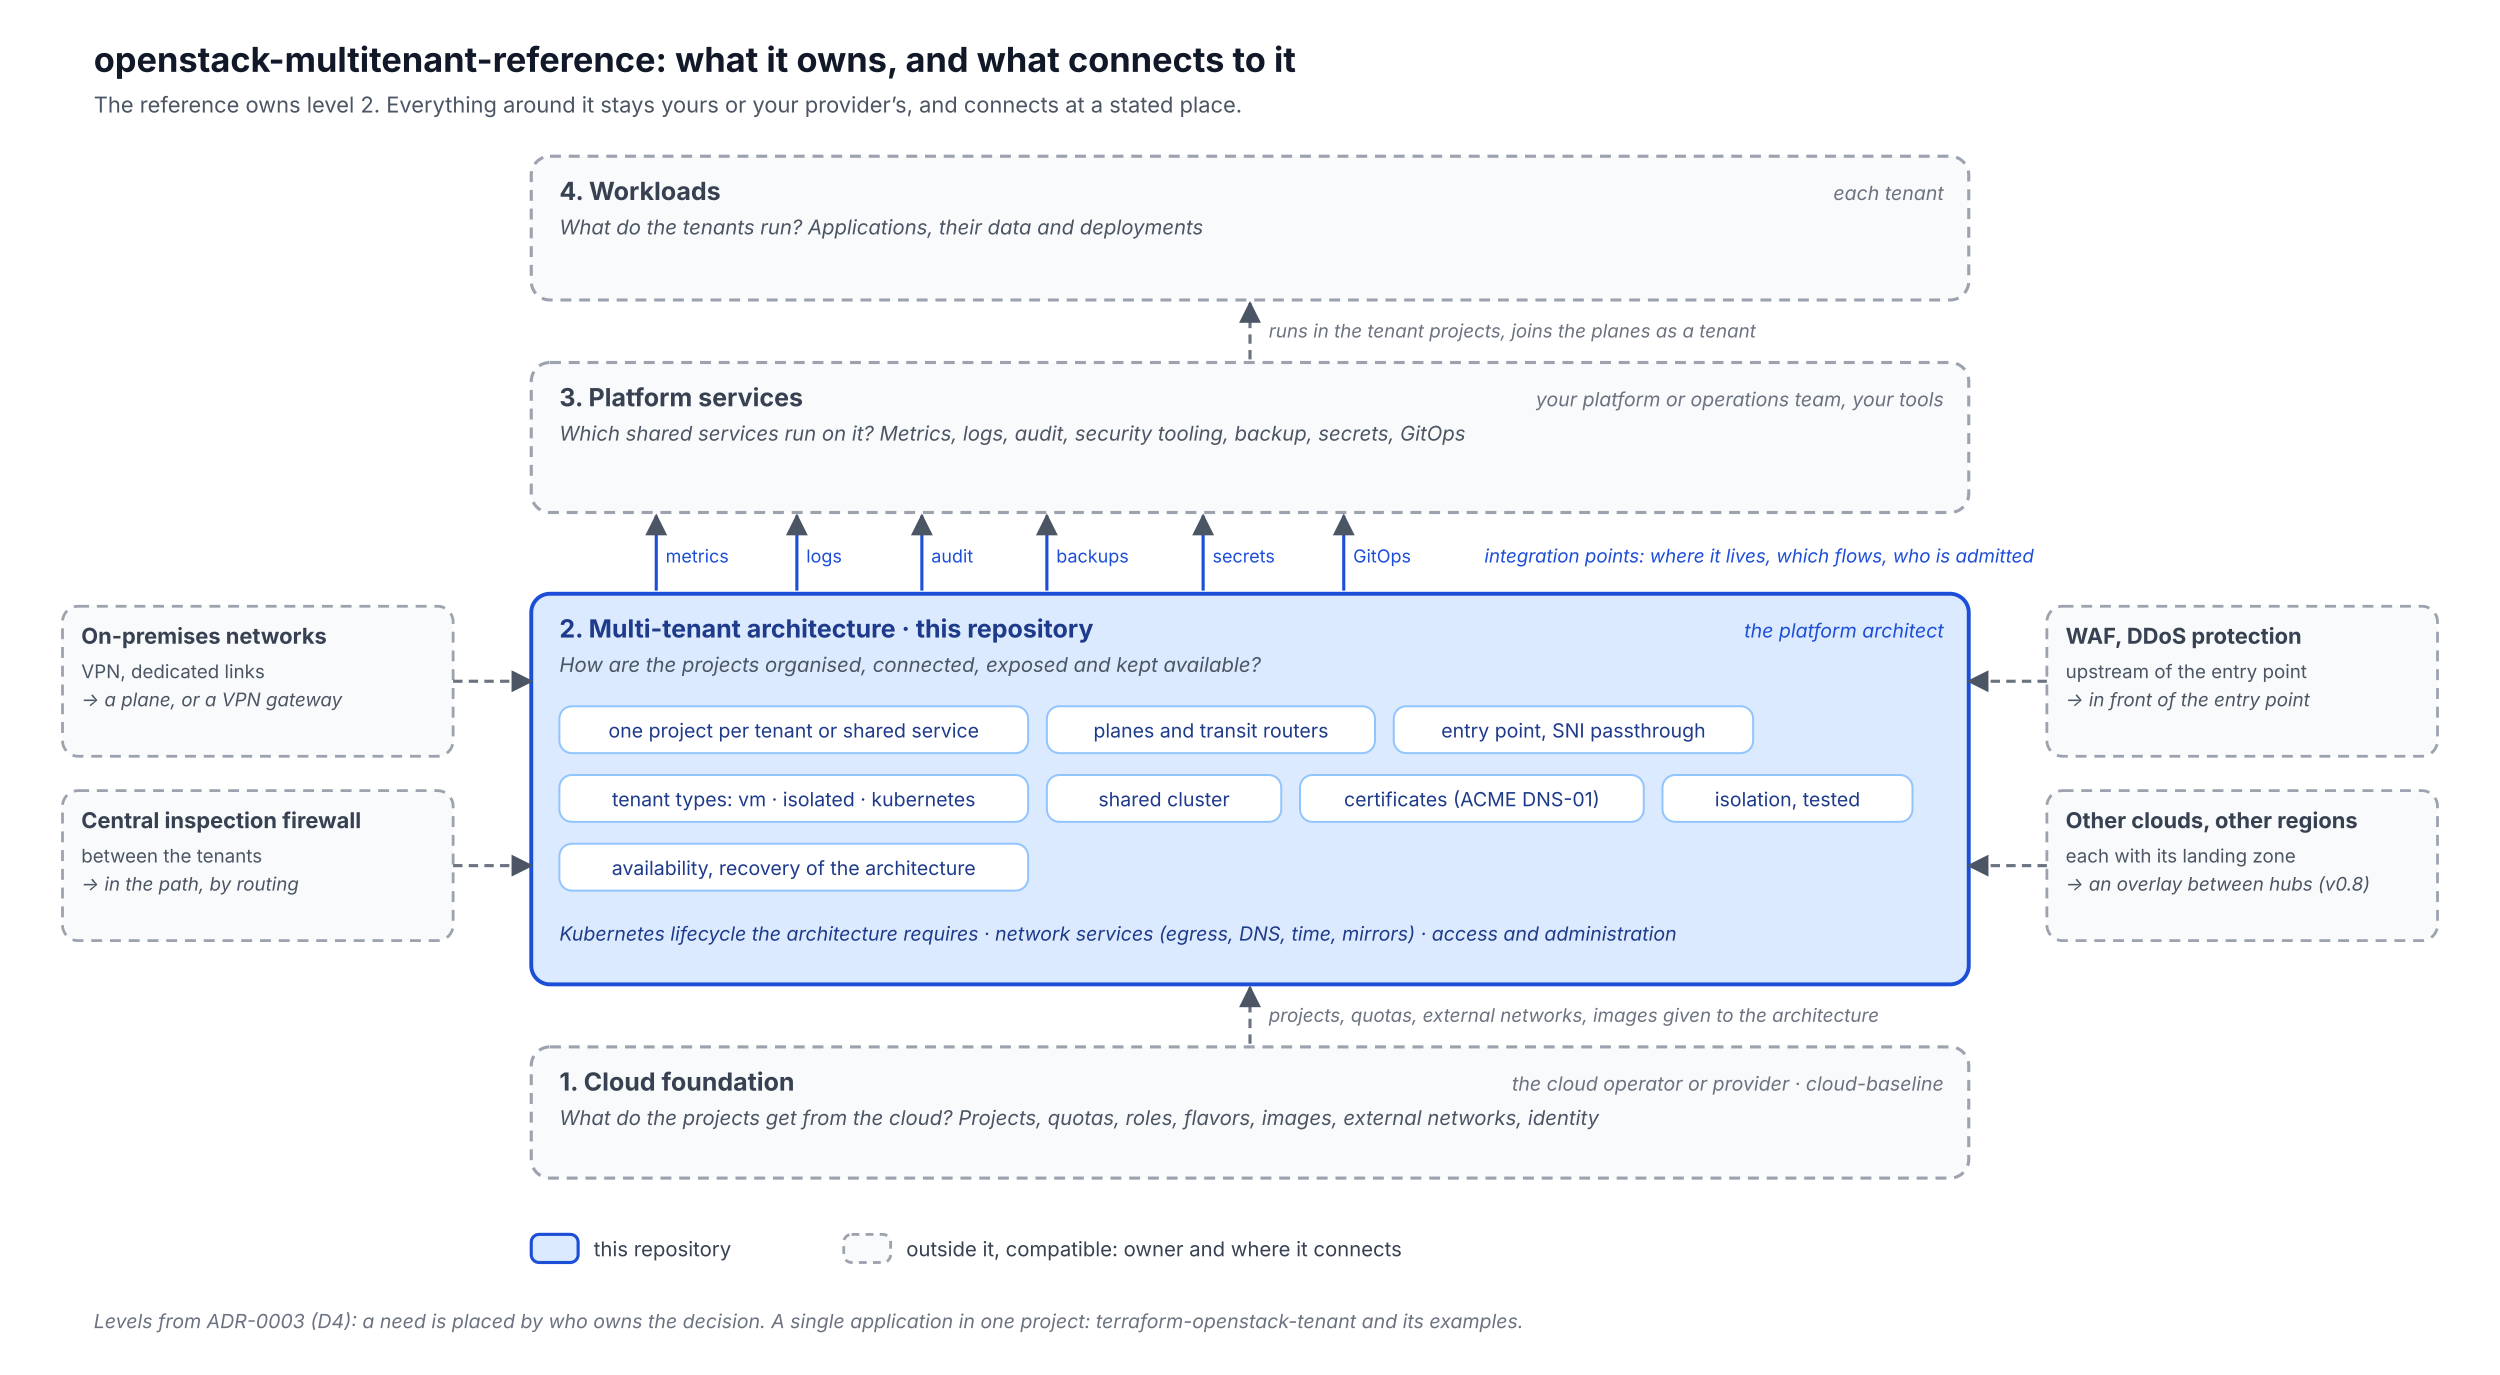
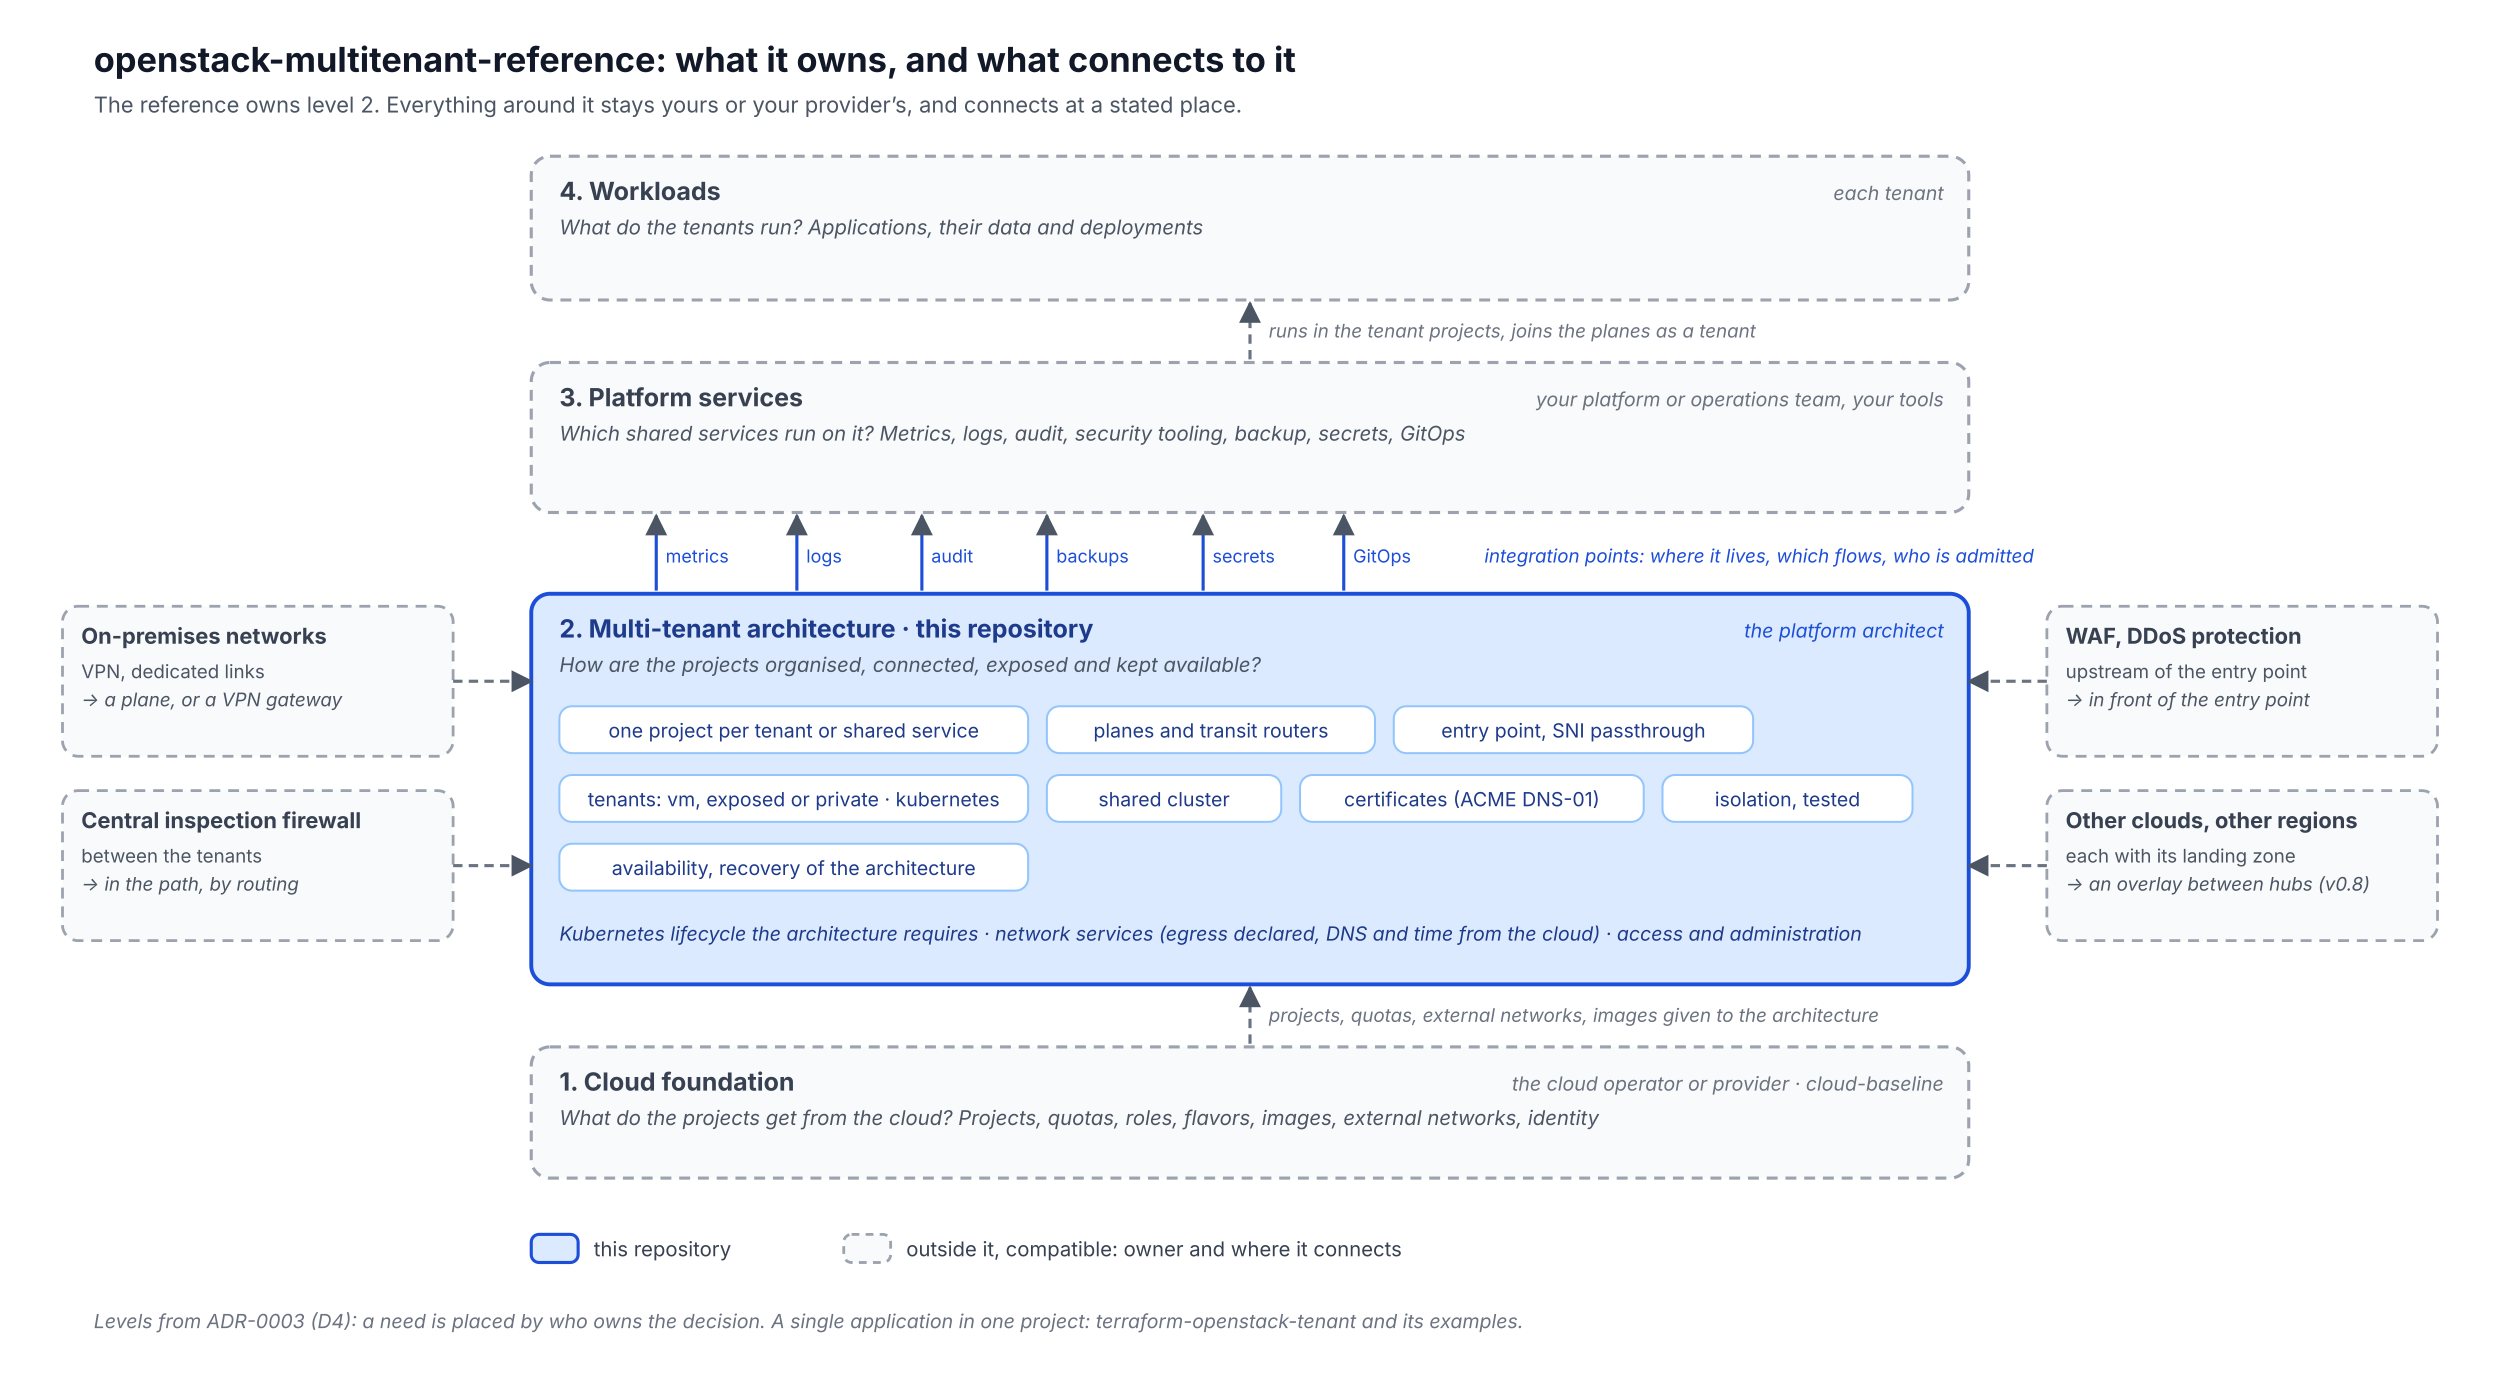
<svg xmlns="http://www.w3.org/2000/svg" viewBox="0 0 1600 880" width="1600" height="880" font-family="Inter,'Segoe UI',Helvetica,Arial,'DejaVu Sans',sans-serif">
  <defs>
    <marker id="ar" viewBox="0 0 10 10" refX="9" refY="5" markerWidth="7" markerHeight="7" orient="auto-start-reverse">
      <path d="M0,0 L10,5 L0,10 z" fill="#4b5563" />
    </marker>
  </defs>
  <rect width="1600" height="880" fill="#ffffff" />
  <text x="60" y="46" font-size="22" fill="#111827" font-weight="bold" text-anchor="start">openstack-multitenant-reference: what it owns, and what connects to it</text>
  <text x="60" y="72" font-size="14" fill="#4b5563" font-weight="normal" text-anchor="start">The reference owns level 2. Everything around it stays yours or your provider’s, and connects at a stated place.</text>
  <rect x="340" y="100" width="920" height="92" rx="12" fill="#f9fafb" stroke="#9ca3af" stroke-width="2" stroke-dasharray="7 5" />
  <text x="358" y="128" font-size="16" fill="#374151" font-weight="bold" text-anchor="start">4. Workloads</text>
  <text x="1244" y="128" font-size="12.5" fill="#6b7280" font-weight="normal" text-anchor="end" font-style="italic">each tenant</text>
  <text x="358" y="150" font-size="13" fill="#4b5563" font-weight="normal" text-anchor="start" font-style="italic">What do the tenants run? Applications, their data and deployments</text>
  <rect x="340" y="232" width="920" height="96" rx="12" fill="#f9fafb" stroke="#9ca3af" stroke-width="2" stroke-dasharray="7 5" />
  <text x="358" y="260" font-size="16" fill="#374151" font-weight="bold" text-anchor="start">3. Platform services</text>
  <text x="1244" y="260" font-size="12.5" fill="#6b7280" font-weight="normal" text-anchor="end" font-style="italic">your platform or operations team, your tools</text>
  <text x="358" y="282" font-size="13" fill="#4b5563" font-weight="normal" text-anchor="start" font-style="italic">Which shared services run on it? Metrics, logs, audit, security tooling, backup, secrets, GitOps</text>
  <rect x="340" y="380" width="920" height="250" rx="12" fill="#dbeafe" stroke="#1d4ed8" stroke-width="2.5" />
  <text x="358" y="408" font-size="16" fill="#1e3a8a" font-weight="bold" text-anchor="start">2. Multi-tenant architecture · this repository</text>
  <text x="1244" y="408" font-size="12.5" fill="#1d4ed8" font-weight="normal" text-anchor="end" font-style="italic">the platform architect</text>
  <text x="358" y="430" font-size="13" fill="#4b5563" font-weight="normal" text-anchor="start" font-style="italic">How are the projects organised, connected, exposed and kept available?</text>
  <rect x="340" y="670" width="920" height="84" rx="12" fill="#f9fafb" stroke="#9ca3af" stroke-width="2" stroke-dasharray="7 5" />
  <text x="358" y="698" font-size="16" fill="#374151" font-weight="bold" text-anchor="start">1. Cloud foundation</text>
  <text x="1244" y="698" font-size="12.5" fill="#6b7280" font-weight="normal" text-anchor="end" font-style="italic">the cloud operator or provider · cloud-baseline</text>
  <text x="358" y="720" font-size="13" fill="#4b5563" font-weight="normal" text-anchor="start" font-style="italic">What do the projects get from the cloud? Projects, quotas, roles, flavors, images, external networks, identity</text>
  <rect x="358" y="452" width="300" height="30" rx="8" fill="#ffffff" stroke="#93c5fd" stroke-width="1.3" />
  <text x="508.0" y="472" font-size="12.5" fill="#1e3a8a" font-weight="normal" text-anchor="middle">one project per tenant or shared service</text>
  <rect x="670" y="452" width="210" height="30" rx="8" fill="#ffffff" stroke="#93c5fd" stroke-width="1.3" />
  <text x="775.0" y="472" font-size="12.5" fill="#1e3a8a" font-weight="normal" text-anchor="middle">planes and transit routers</text>
  <rect x="892" y="452" width="230" height="30" rx="8" fill="#ffffff" stroke="#93c5fd" stroke-width="1.3" />
  <text x="1007.0" y="472" font-size="12.5" fill="#1e3a8a" font-weight="normal" text-anchor="middle">entry point, SNI passthrough</text>
  <rect x="358" y="496" width="300" height="30" rx="8" fill="#ffffff" stroke="#93c5fd" stroke-width="1.3" />
-   <text x="508.0" y="516" font-size="12.5" fill="#1e3a8a" font-weight="normal" text-anchor="middle">tenant types: vm · isolated · kubernetes</text>
+   <text x="508.0" y="516" font-size="12.5" fill="#1e3a8a" font-weight="normal" text-anchor="middle">tenants: vm, exposed or private · kubernetes</text>
  <rect x="670" y="496" width="150" height="30" rx="8" fill="#ffffff" stroke="#93c5fd" stroke-width="1.3" />
  <text x="745.0" y="516" font-size="12.5" fill="#1e3a8a" font-weight="normal" text-anchor="middle">shared cluster</text>
  <rect x="832" y="496" width="220" height="30" rx="8" fill="#ffffff" stroke="#93c5fd" stroke-width="1.3" />
  <text x="942.0" y="516" font-size="12.5" fill="#1e3a8a" font-weight="normal" text-anchor="middle">certificates (ACME DNS-01)</text>
  <rect x="1064" y="496" width="160" height="30" rx="8" fill="#ffffff" stroke="#93c5fd" stroke-width="1.3" />
  <text x="1144.0" y="516" font-size="12.5" fill="#1e3a8a" font-weight="normal" text-anchor="middle">isolation, tested</text>
  <rect x="358" y="540" width="300" height="30" rx="8" fill="#ffffff" stroke="#93c5fd" stroke-width="1.3" />
  <text x="508.0" y="560" font-size="12.5" fill="#1e3a8a" font-weight="normal" text-anchor="middle">availability, recovery of the architecture</text>
-   <text x="358" y="602" font-size="12.5" fill="#1e3a8a" font-weight="normal" text-anchor="start" font-style="italic">Kubernetes lifecycle the architecture requires · network services (egress, DNS, time, mirrors) · access and administration</text>
+   <text x="358" y="602" font-size="12.5" fill="#1e3a8a" font-weight="normal" text-anchor="start" font-style="italic">Kubernetes lifecycle the architecture requires · network services (egress declared, DNS and time from the cloud) · access and administration</text>
  <line x1="420" y1="378" x2="420" y2="330" stroke="#1d4ed8" stroke-width="2" marker-end="url(#ar)" />
  <text x="426" y="360" font-size="11.5" fill="#1d4ed8" font-weight="normal" text-anchor="start">metrics</text>
  <line x1="510" y1="378" x2="510" y2="330" stroke="#1d4ed8" stroke-width="2" marker-end="url(#ar)" />
  <text x="516" y="360" font-size="11.5" fill="#1d4ed8" font-weight="normal" text-anchor="start">logs</text>
  <line x1="590" y1="378" x2="590" y2="330" stroke="#1d4ed8" stroke-width="2" marker-end="url(#ar)" />
  <text x="596" y="360" font-size="11.5" fill="#1d4ed8" font-weight="normal" text-anchor="start">audit</text>
  <line x1="670" y1="378" x2="670" y2="330" stroke="#1d4ed8" stroke-width="2" marker-end="url(#ar)" />
  <text x="676" y="360" font-size="11.5" fill="#1d4ed8" font-weight="normal" text-anchor="start">backups</text>
  <line x1="770" y1="378" x2="770" y2="330" stroke="#1d4ed8" stroke-width="2" marker-end="url(#ar)" />
  <text x="776" y="360" font-size="11.5" fill="#1d4ed8" font-weight="normal" text-anchor="start">secrets</text>
  <line x1="860" y1="378" x2="860" y2="330" stroke="#1d4ed8" stroke-width="2" marker-end="url(#ar)" />
  <text x="866" y="360" font-size="11.5" fill="#1d4ed8" font-weight="normal" text-anchor="start">GitOps</text>
  <text x="950" y="360" font-size="12" fill="#1d4ed8" font-weight="normal" text-anchor="start" font-style="italic">integration points: where it lives, which flows, who is admitted</text>
  <line x1="800" y1="230" x2="800" y2="194" stroke="#6b7280" stroke-width="2" stroke-dasharray="6 4" marker-end="url(#ar)" />
  <text x="812" y="216" font-size="12" fill="#6b7280" font-weight="normal" text-anchor="start" font-style="italic">runs in the tenant projects, joins the planes as a tenant</text>
  <line x1="800" y1="668" x2="800" y2="632" stroke="#6b7280" stroke-width="2" stroke-dasharray="6 4" marker-end="url(#ar)" />
  <text x="812" y="654" font-size="12" fill="#6b7280" font-weight="normal" text-anchor="start" font-style="italic">projects, quotas, external networks, images given to the architecture</text>
  <rect x="40" y="388" width="250" height="96" rx="10" fill="#f9fafb" stroke="#9ca3af" stroke-width="1.8" stroke-dasharray="7 5" />
  <text x="52" y="412" font-size="14" fill="#374151" font-weight="bold" text-anchor="start">On-premises networks</text>
  <text x="52" y="434" font-size="12" fill="#4b5563" font-weight="normal" text-anchor="start">VPN, dedicated links</text>
  <text x="52" y="452" font-size="12" fill="#4b5563" font-weight="normal" text-anchor="start" font-style="italic">→ a plane, or a VPN gateway</text>
  <line x1="290" y1="436" x2="340" y2="436" stroke="#6b7280" stroke-width="2" stroke-dasharray="6 4" marker-end="url(#ar)" />
  <rect x="40" y="506" width="250" height="96" rx="10" fill="#f9fafb" stroke="#9ca3af" stroke-width="1.8" stroke-dasharray="7 5" />
  <text x="52" y="530" font-size="14" fill="#374151" font-weight="bold" text-anchor="start">Central inspection firewall</text>
  <text x="52" y="552" font-size="12" fill="#4b5563" font-weight="normal" text-anchor="start">between the tenants</text>
  <text x="52" y="570" font-size="12" fill="#4b5563" font-weight="normal" text-anchor="start" font-style="italic">→ in the path, by routing</text>
  <line x1="290" y1="554" x2="340" y2="554" stroke="#6b7280" stroke-width="2" stroke-dasharray="6 4" marker-end="url(#ar)" />
  <rect x="1310" y="388" width="250" height="96" rx="10" fill="#f9fafb" stroke="#9ca3af" stroke-width="1.8" stroke-dasharray="7 5" />
  <text x="1322" y="412" font-size="14" fill="#374151" font-weight="bold" text-anchor="start">WAF, DDoS protection</text>
  <text x="1322" y="434" font-size="12" fill="#4b5563" font-weight="normal" text-anchor="start">upstream of the entry point</text>
  <text x="1322" y="452" font-size="12" fill="#4b5563" font-weight="normal" text-anchor="start" font-style="italic">→ in front of the entry point</text>
  <line x1="1310" y1="436" x2="1260" y2="436" stroke="#6b7280" stroke-width="2" stroke-dasharray="6 4" marker-end="url(#ar)" />
  <rect x="1310" y="506" width="250" height="96" rx="10" fill="#f9fafb" stroke="#9ca3af" stroke-width="1.8" stroke-dasharray="7 5" />
  <text x="1322" y="530" font-size="14" fill="#374151" font-weight="bold" text-anchor="start">Other clouds, other regions</text>
  <text x="1322" y="552" font-size="12" fill="#4b5563" font-weight="normal" text-anchor="start">each with its landing zone</text>
  <text x="1322" y="570" font-size="12" fill="#4b5563" font-weight="normal" text-anchor="start" font-style="italic">→ an overlay between hubs (v0.8)</text>
  <line x1="1310" y1="554" x2="1260" y2="554" stroke="#6b7280" stroke-width="2" stroke-dasharray="6 4" marker-end="url(#ar)" />
  <rect x="340" y="790" width="30" height="18" rx="5" fill="#dbeafe" stroke="#1d4ed8" stroke-width="2" />
  <text x="380" y="804" font-size="13" fill="#374151" font-weight="normal" text-anchor="start">this repository</text>
  <rect x="540" y="790" width="30" height="18" rx="5" fill="#f9fafb" stroke="#9ca3af" stroke-width="1.8" stroke-dasharray="5 4" />
  <text x="580" y="804" font-size="13" fill="#374151" font-weight="normal" text-anchor="start">outside it, compatible: owner and where it connects</text>
  <text x="60" y="850" font-size="12.5" fill="#6b7280" font-weight="normal" text-anchor="start" font-style="italic">Levels from ADR-0003 (D4): a need is placed by who owns the decision. A single application in one project: terraform-openstack-tenant and its examples.</text>
</svg>
